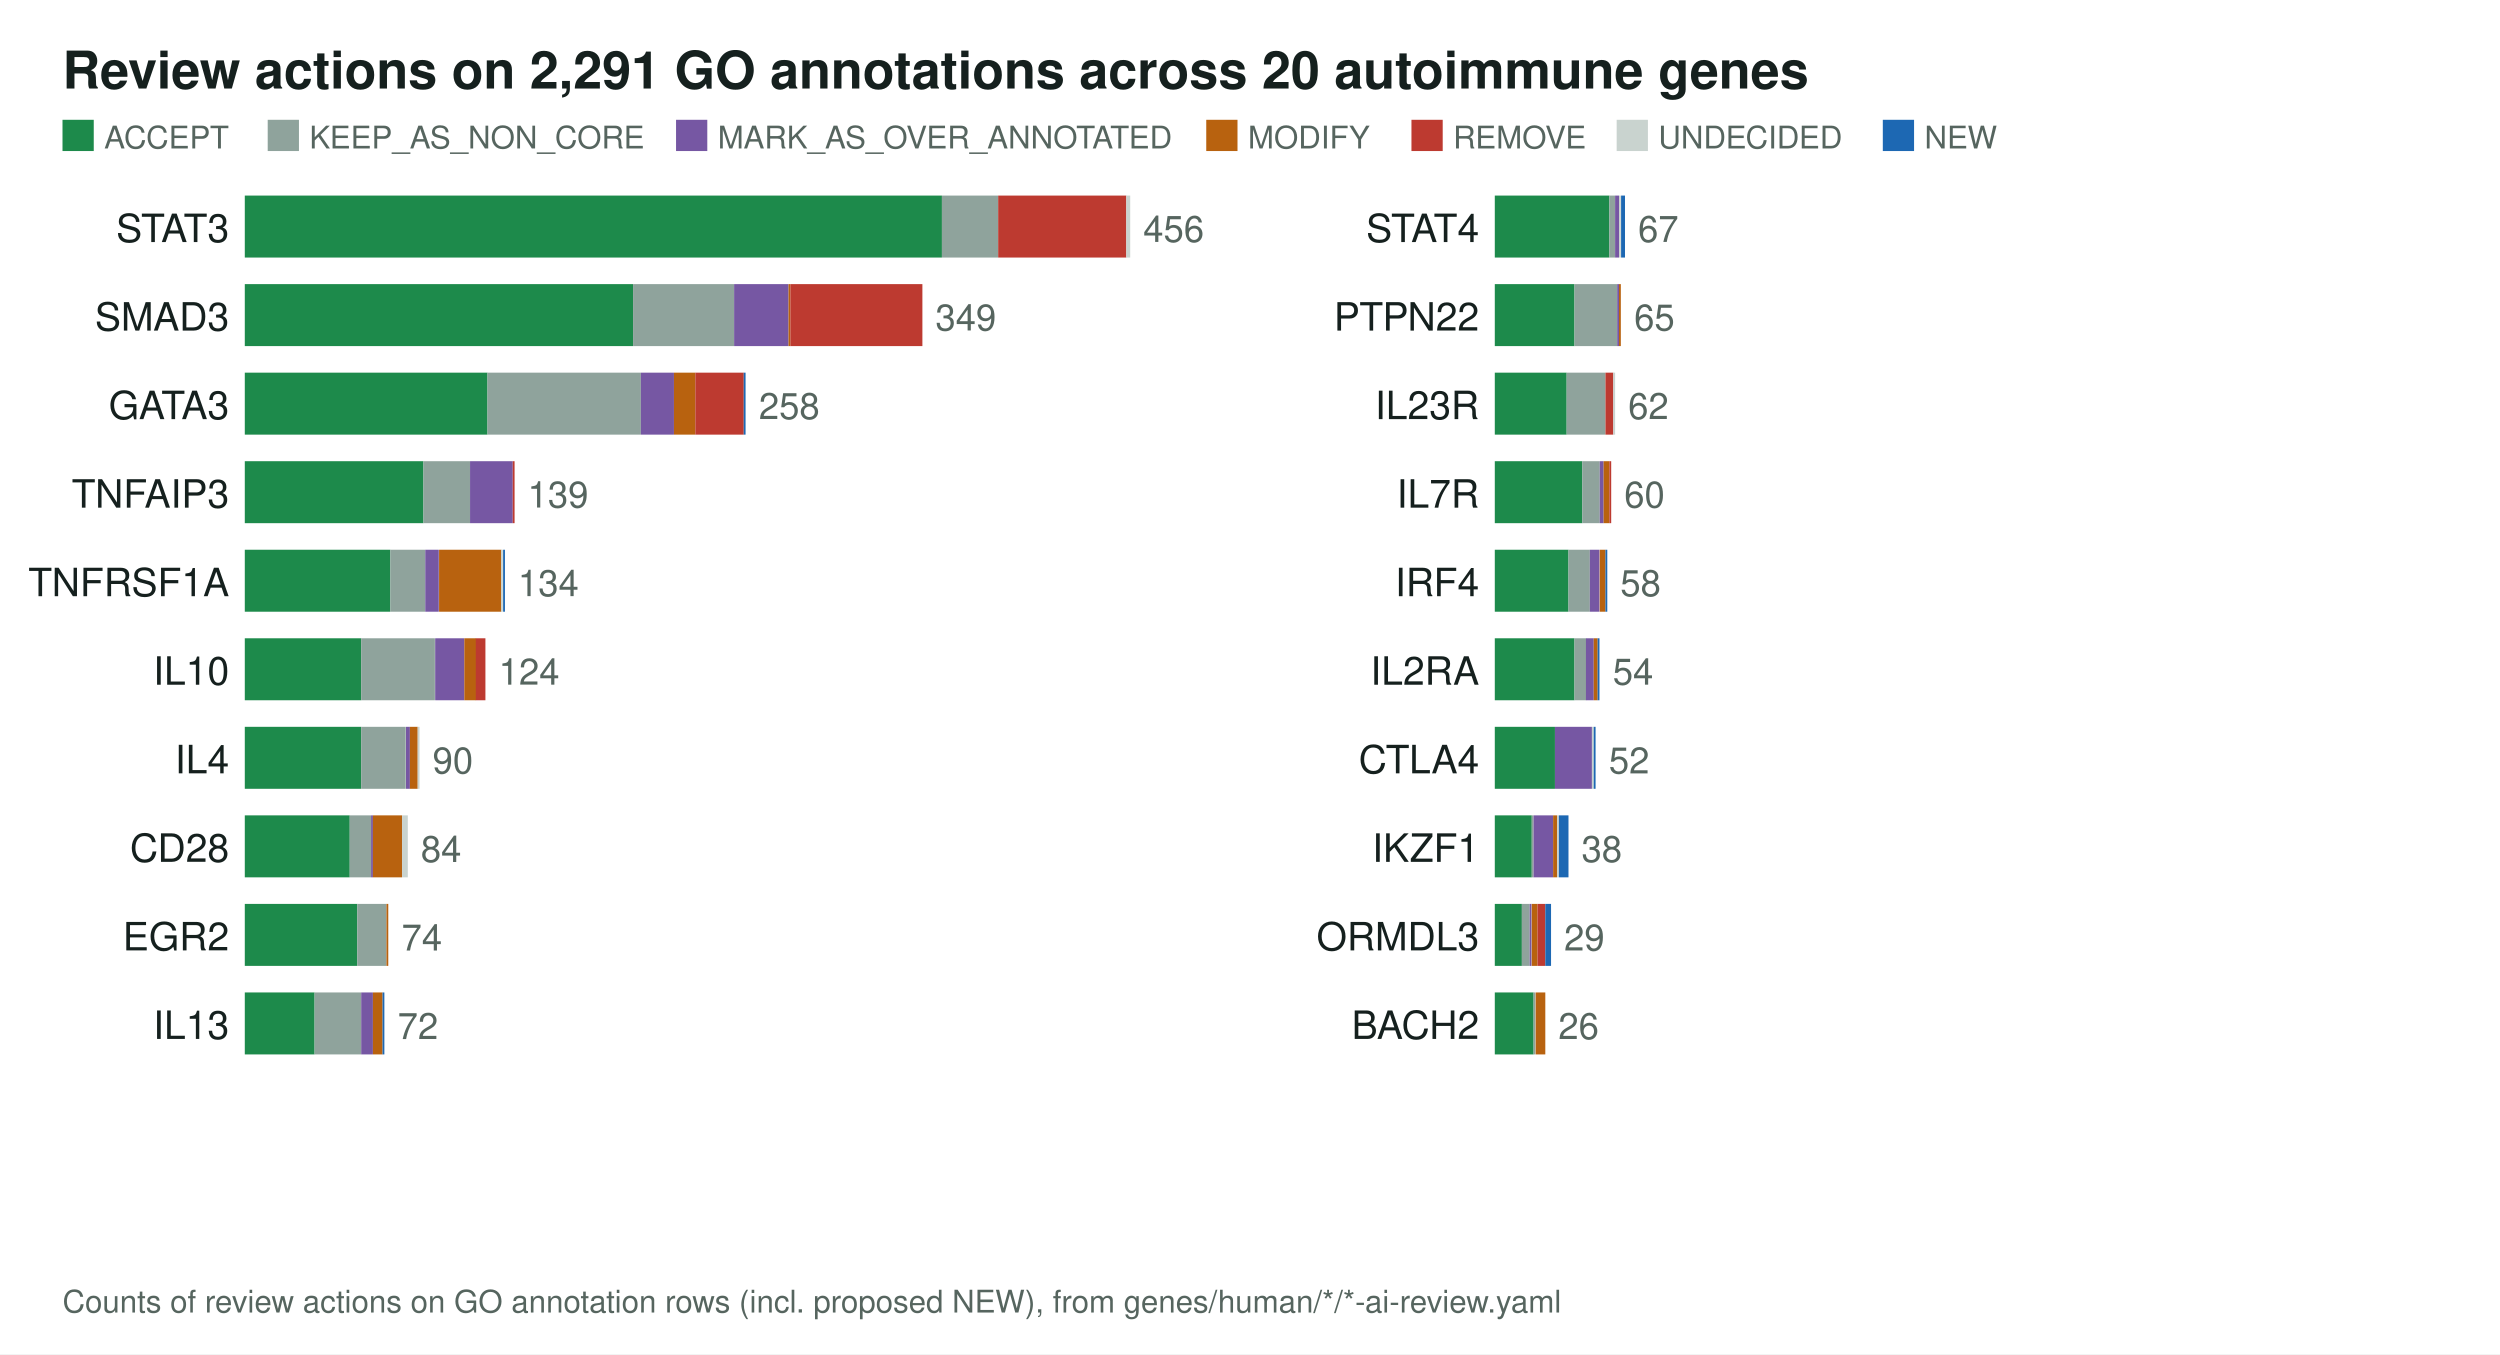
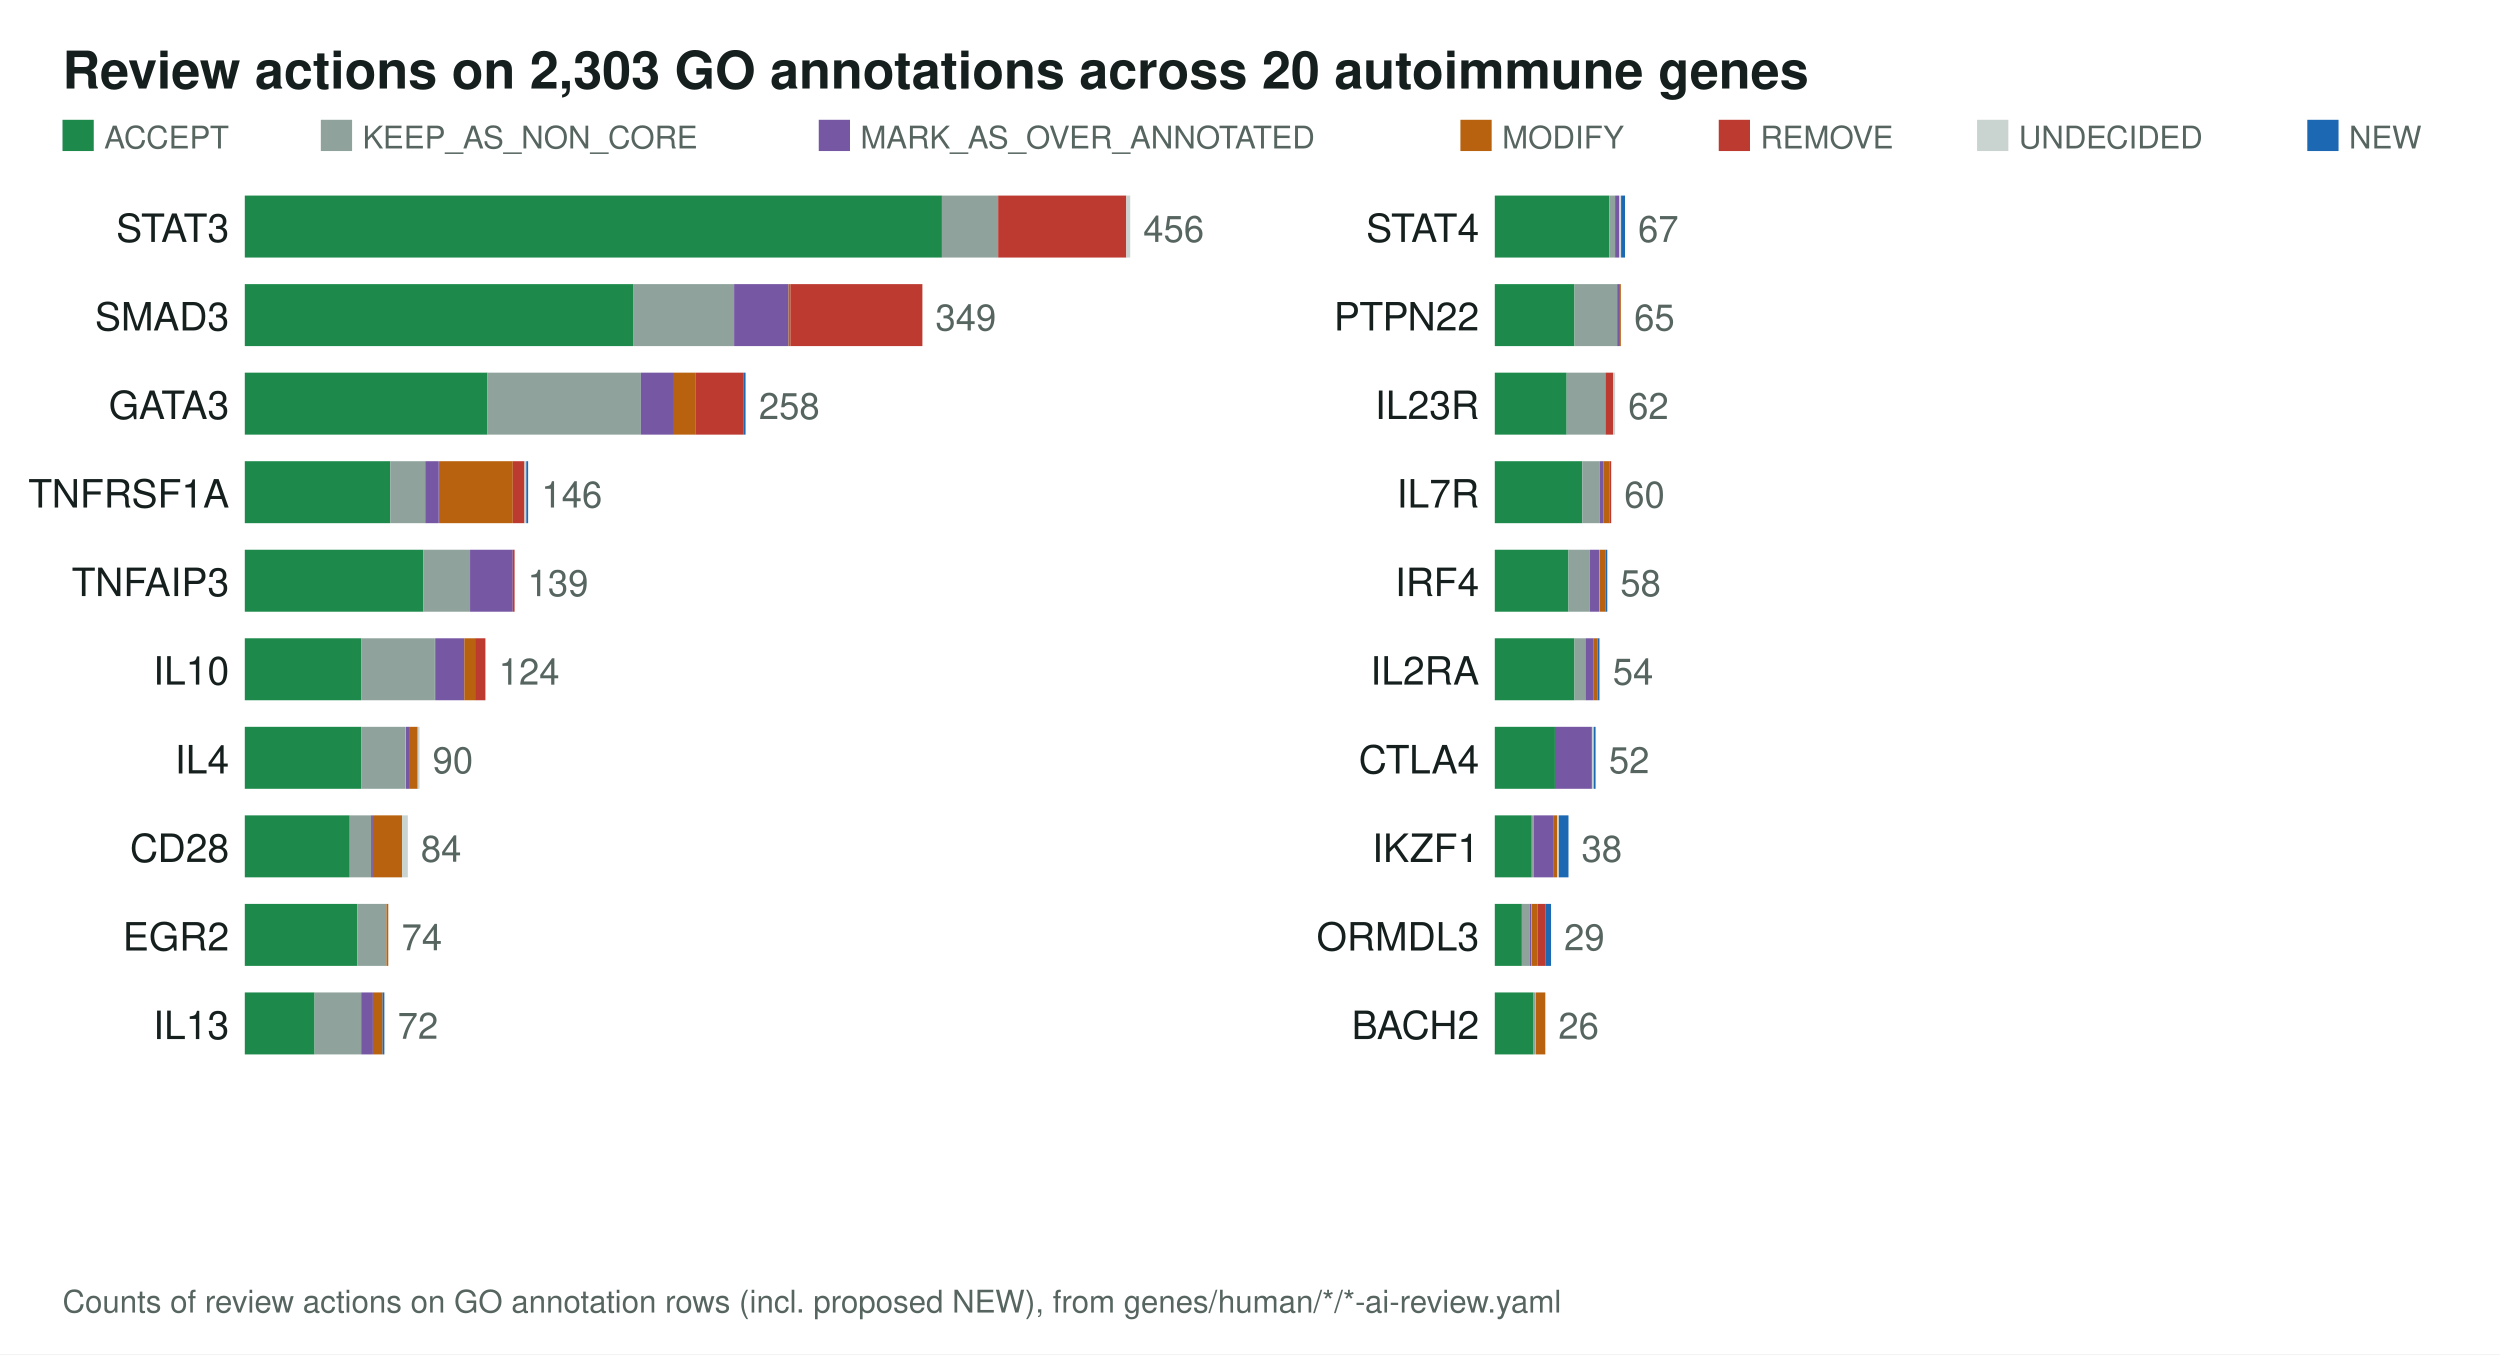
<svg xmlns="http://www.w3.org/2000/svg" viewBox="0 0 960 520" width="960" height="520" font-family="Helvetica, Arial, sans-serif">
  <rect width="960" height="520" fill="#ffffff" />
-   <text x="24" y="34" font-size="20" font-weight="bold" fill="#15201e">Review actions on 2,291 GO annotations across 20 autoimmune genes</text>
-   <rect x="24" y="46" width="12" height="12" fill="#1d8a4b" />
-   <text x="40" y="57" font-size="12" fill="#56655f">ACCEPT</text>
-   <rect x="102.8" y="46" width="12" height="12" fill="#8fa39c" />
-   <text x="118.8" y="57" font-size="12" fill="#56655f">KEEP_AS_NON_CORE</text>
-   <rect x="259.6" y="46" width="12" height="12" fill="#7657a3" />
-   <text x="275.6" y="57" font-size="12" fill="#56655f">MARK_AS_OVER_ANNOTATED</text>
-   <rect x="463.2" y="46" width="12" height="12" fill="#b8620f" />
-   <text x="479.2" y="57" font-size="12" fill="#56655f">MODIFY</text>
-   <rect x="542.0" y="46" width="12" height="12" fill="#bd3a30" />
-   <text x="558.0" y="57" font-size="12" fill="#56655f">REMOVE</text>
-   <rect x="620.8" y="46" width="12" height="12" fill="#c9d3cf" />
-   <text x="636.8" y="57" font-size="12" fill="#56655f">UNDECIDED</text>
-   <rect x="723.0" y="46" width="12" height="12" fill="#1d68b3" />
-   <text x="739.0" y="57" font-size="12" fill="#56655f">NEW</text>
-   <text x="88.0" y="92.95" font-size="15" text-anchor="end" fill="#15201e">STAT3</text>
+   <text x="24" y="34" font-size="20" font-weight="bold" fill="#15201e">Review actions on 2,303 GO annotations across 20 autoimmune genes</text>
+   <rect x="24.0" y="46" width="12" height="12" fill="#1d8a4b" />
+   <text x="40.0" y="57" font-size="12" fill="#56655f">ACCEPT</text>
+   <rect x="123.2" y="46" width="12" height="12" fill="#8fa39c" />
+   <text x="139.2" y="57" font-size="12" fill="#56655f">KEEP_AS_NON_CORE</text>
+   <rect x="314.4" y="46" width="12" height="12" fill="#7657a3" />
+   <text x="330.4" y="57" font-size="12" fill="#56655f">MARK_AS_OVER_ANNOTATED</text>
+   <rect x="560.8" y="46" width="12" height="12" fill="#b8620f" />
+   <text x="576.8" y="57" font-size="12" fill="#56655f">MODIFY</text>
+   <rect x="660.0" y="46" width="12" height="12" fill="#bd3a30" />
+   <text x="676.0" y="57" font-size="12" fill="#56655f">REMOVE</text>
+   <rect x="759.2" y="46" width="12" height="12" fill="#c9d3cf" />
+   <text x="775.2" y="57" font-size="12" fill="#56655f">UNDECIDED</text>
+   <rect x="886.0" y="46" width="12" height="12" fill="#1d68b3" />
+   <text x="902.0" y="57" font-size="12" fill="#56655f">NEW</text>
+   <text x="88.0" y="92.9" font-size="15" text-anchor="end" fill="#15201e">STAT3</text>
  <rect x="94.0" y="75.1" width="267.7" height="23.8" fill="#1d8a4b" />
  <rect x="361.7" y="75.1" width="21.6" height="23.8" fill="#8fa39c" />
  <rect x="383.3" y="75.1" width="49.2" height="23.8" fill="#bd3a30" />
  <rect x="432.5" y="75.1" width="1.5" height="23.8" fill="#c9d3cf" />
  <text x="439.0" y="92.9" font-size="14" fill="#56655f">456</text>
-   <text x="88.0" y="126.95" font-size="15" text-anchor="end" fill="#15201e">SMAD3</text>
+   <text x="88.0" y="126.9" font-size="15" text-anchor="end" fill="#15201e">SMAD3</text>
  <rect x="94.0" y="109.1" width="149.1" height="23.8" fill="#1d8a4b" />
  <rect x="243.1" y="109.1" width="38.8" height="23.8" fill="#8fa39c" />
  <rect x="281.9" y="109.1" width="20.9" height="23.8" fill="#7657a3" />
  <rect x="302.8" y="109.1" width="0.7" height="23.8" fill="#b8620f" />
  <rect x="303.5" y="109.1" width="50.7" height="23.8" fill="#bd3a30" />
  <text x="359.2" y="126.9" font-size="14" fill="#56655f">349</text>
-   <text x="88.0" y="160.95" font-size="15" text-anchor="end" fill="#15201e">GATA3</text>
+   <text x="88.0" y="160.9" font-size="15" text-anchor="end" fill="#15201e">GATA3</text>
  <rect x="94.0" y="143.1" width="93.2" height="23.8" fill="#1d8a4b" />
  <rect x="187.2" y="143.1" width="58.9" height="23.8" fill="#8fa39c" />
  <rect x="246.1" y="143.1" width="12.7" height="23.8" fill="#7657a3" />
  <rect x="258.8" y="143.1" width="8.2" height="23.8" fill="#b8620f" />
  <rect x="267.0" y="143.1" width="18.6" height="23.8" fill="#bd3a30" />
  <rect x="285.6" y="143.1" width="0.7" height="23.8" fill="#1d68b3" />
  <text x="291.4" y="160.9" font-size="14" fill="#56655f">258</text>
-   <text x="88.0" y="194.95" font-size="15" text-anchor="end" fill="#15201e">TNFAIP3</text>
-   <rect x="94.0" y="177.1" width="68.6" height="23.8" fill="#1d8a4b" />
-   <rect x="162.6" y="177.1" width="17.9" height="23.8" fill="#8fa39c" />
-   <rect x="180.5" y="177.1" width="16.4" height="23.8" fill="#7657a3" />
-   <rect x="196.9" y="177.1" width="0.7" height="23.8" fill="#bd3a30" />
-   <text x="202.6" y="194.9" font-size="14" fill="#56655f">139</text>
-   <text x="88.0" y="228.95" font-size="15" text-anchor="end" fill="#15201e">TNFRSF1A</text>
-   <rect x="94.0" y="211.1" width="55.9" height="23.8" fill="#1d8a4b" />
-   <rect x="149.9" y="211.1" width="13.4" height="23.8" fill="#8fa39c" />
-   <rect x="163.3" y="211.1" width="5.2" height="23.8" fill="#7657a3" />
-   <rect x="168.6" y="211.1" width="23.9" height="23.8" fill="#b8620f" />
-   <rect x="192.4" y="211.1" width="0.7" height="23.8" fill="#c9d3cf" />
-   <rect x="193.2" y="211.1" width="0.7" height="23.8" fill="#1d68b3" />
-   <text x="198.9" y="228.9" font-size="14" fill="#56655f">134</text>
-   <text x="88.0" y="262.95" font-size="15" text-anchor="end" fill="#15201e">IL10</text>
+   <text x="88.0" y="194.9" font-size="15" text-anchor="end" fill="#15201e">TNFRSF1A</text>
+   <rect x="94.0" y="177.1" width="55.9" height="23.8" fill="#1d8a4b" />
+   <rect x="149.9" y="177.1" width="13.4" height="23.8" fill="#8fa39c" />
+   <rect x="163.3" y="177.1" width="5.2" height="23.8" fill="#7657a3" />
+   <rect x="168.6" y="177.1" width="28.3" height="23.8" fill="#b8620f" />
+   <rect x="196.9" y="177.1" width="4.5" height="23.8" fill="#bd3a30" />
+   <rect x="201.4" y="177.1" width="0.7" height="23.8" fill="#c9d3cf" />
+   <rect x="202.1" y="177.1" width="0.7" height="23.8" fill="#1d68b3" />
+   <text x="207.9" y="194.9" font-size="14" fill="#56655f">146</text>
+   <text x="88.0" y="228.9" font-size="15" text-anchor="end" fill="#15201e">TNFAIP3</text>
+   <rect x="94.0" y="211.1" width="68.6" height="23.8" fill="#1d8a4b" />
+   <rect x="162.6" y="211.1" width="17.9" height="23.8" fill="#8fa39c" />
+   <rect x="180.5" y="211.1" width="16.4" height="23.8" fill="#7657a3" />
+   <rect x="196.9" y="211.1" width="0.7" height="23.8" fill="#bd3a30" />
+   <text x="202.6" y="228.9" font-size="14" fill="#56655f">139</text>
+   <text x="88.0" y="262.9" font-size="15" text-anchor="end" fill="#15201e">IL10</text>
  <rect x="94.0" y="245.1" width="44.7" height="23.8" fill="#1d8a4b" />
  <rect x="138.7" y="245.1" width="28.3" height="23.8" fill="#8fa39c" />
  <rect x="167.1" y="245.1" width="11.2" height="23.8" fill="#7657a3" />
  <rect x="178.3" y="245.1" width="4.5" height="23.8" fill="#b8620f" />
  <rect x="182.7" y="245.1" width="3.7" height="23.8" fill="#bd3a30" />
  <text x="191.5" y="262.9" font-size="14" fill="#56655f">124</text>
-   <text x="88.0" y="296.95" font-size="15" text-anchor="end" fill="#15201e">IL4</text>
+   <text x="88.0" y="297.0" font-size="15" text-anchor="end" fill="#15201e">IL4</text>
  <rect x="94.0" y="279.1" width="44.7" height="23.8" fill="#1d8a4b" />
  <rect x="138.7" y="279.1" width="17.1" height="23.8" fill="#8fa39c" />
  <rect x="155.9" y="279.1" width="1.5" height="23.8" fill="#7657a3" />
  <rect x="157.4" y="279.1" width="3.0" height="23.8" fill="#b8620f" />
  <rect x="160.4" y="279.1" width="0.7" height="23.8" fill="#c9d3cf" />
-   <text x="166.1" y="297.0" font-size="14" fill="#56655f">90</text>
-   <text x="88.0" y="330.95" font-size="15" text-anchor="end" fill="#15201e">CD28</text>
+   <text x="166.1" y="296.9" font-size="14" fill="#56655f">90</text>
+   <text x="88.0" y="331.0" font-size="15" text-anchor="end" fill="#15201e">CD28</text>
  <rect x="94.0" y="313.1" width="40.3" height="23.8" fill="#1d8a4b" />
  <rect x="134.3" y="313.1" width="8.2" height="23.8" fill="#8fa39c" />
  <rect x="142.5" y="313.1" width="0.7" height="23.8" fill="#7657a3" />
  <rect x="143.2" y="313.1" width="11.2" height="23.8" fill="#b8620f" />
  <rect x="154.4" y="313.1" width="2.2" height="23.8" fill="#c9d3cf" />
-   <text x="161.6" y="331.0" font-size="14" fill="#56655f">84</text>
-   <text x="88.0" y="364.95" font-size="15" text-anchor="end" fill="#15201e">EGR2</text>
+   <text x="161.6" y="330.9" font-size="14" fill="#56655f">84</text>
+   <text x="88.0" y="365.0" font-size="15" text-anchor="end" fill="#15201e">EGR2</text>
  <rect x="94.0" y="347.1" width="43.2" height="23.8" fill="#1d8a4b" />
  <rect x="137.2" y="347.1" width="11.2" height="23.8" fill="#8fa39c" />
  <rect x="148.4" y="347.1" width="0.7" height="23.8" fill="#b8620f" />
-   <text x="154.2" y="365.0" font-size="14" fill="#56655f">74</text>
-   <text x="88.0" y="398.95" font-size="15" text-anchor="end" fill="#15201e">IL13</text>
+   <text x="154.2" y="364.9" font-size="14" fill="#56655f">74</text>
+   <text x="88.0" y="399.0" font-size="15" text-anchor="end" fill="#15201e">IL13</text>
  <rect x="94.0" y="381.1" width="26.8" height="23.8" fill="#1d8a4b" />
  <rect x="120.8" y="381.1" width="17.9" height="23.8" fill="#8fa39c" />
  <rect x="138.7" y="381.1" width="4.5" height="23.8" fill="#7657a3" />
  <rect x="143.2" y="381.1" width="3.7" height="23.8" fill="#b8620f" />
  <rect x="146.9" y="381.1" width="0.7" height="23.8" fill="#1d68b3" />
-   <text x="152.7" y="399.0" font-size="14" fill="#56655f">72</text>
-   <text x="568.0" y="92.95" font-size="15" text-anchor="end" fill="#15201e">STAT4</text>
+   <text x="152.7" y="398.9" font-size="14" fill="#56655f">72</text>
+   <text x="568.0" y="92.9" font-size="15" text-anchor="end" fill="#15201e">STAT4</text>
  <rect x="574.0" y="75.1" width="44.0" height="23.8" fill="#1d8a4b" />
  <rect x="618.0" y="75.1" width="2.2" height="23.8" fill="#8fa39c" />
  <rect x="620.2" y="75.1" width="1.5" height="23.8" fill="#7657a3" />
  <rect x="621.7" y="75.1" width="0.7" height="23.8" fill="#c9d3cf" />
  <rect x="622.5" y="75.1" width="1.5" height="23.8" fill="#1d68b3" />
  <text x="629.0" y="92.9" font-size="14" fill="#56655f">67</text>
-   <text x="568.0" y="126.95" font-size="15" text-anchor="end" fill="#15201e">PTPN22</text>
+   <text x="568.0" y="126.9" font-size="15" text-anchor="end" fill="#15201e">PTPN22</text>
  <rect x="574.0" y="109.1" width="30.6" height="23.8" fill="#1d8a4b" />
  <rect x="604.6" y="109.1" width="16.4" height="23.8" fill="#8fa39c" />
  <rect x="621.0" y="109.1" width="0.7" height="23.8" fill="#7657a3" />
  <rect x="621.7" y="109.1" width="0.7" height="23.8" fill="#b8620f" />
  <text x="627.5" y="126.9" font-size="14" fill="#56655f">65</text>
-   <text x="568.0" y="160.95" font-size="15" text-anchor="end" fill="#15201e">IL23R</text>
+   <text x="568.0" y="160.9" font-size="15" text-anchor="end" fill="#15201e">IL23R</text>
  <rect x="574.0" y="143.1" width="27.6" height="23.8" fill="#1d8a4b" />
  <rect x="601.6" y="143.1" width="14.9" height="23.8" fill="#8fa39c" />
  <rect x="616.5" y="143.1" width="3.0" height="23.8" fill="#bd3a30" />
  <rect x="619.5" y="143.1" width="0.7" height="23.8" fill="#c9d3cf" />
  <text x="625.2" y="160.9" font-size="14" fill="#56655f">62</text>
-   <text x="568.0" y="194.95" font-size="15" text-anchor="end" fill="#15201e">IL7R</text>
+   <text x="568.0" y="194.9" font-size="15" text-anchor="end" fill="#15201e">IL7R</text>
  <rect x="574.0" y="177.1" width="33.6" height="23.8" fill="#1d8a4b" />
  <rect x="607.6" y="177.1" width="6.7" height="23.8" fill="#8fa39c" />
  <rect x="614.3" y="177.1" width="1.5" height="23.8" fill="#7657a3" />
  <rect x="615.8" y="177.1" width="2.2" height="23.8" fill="#b8620f" />
  <rect x="618.0" y="177.1" width="0.7" height="23.8" fill="#bd3a30" />
  <text x="623.7" y="194.9" font-size="14" fill="#56655f">60</text>
-   <text x="568.0" y="228.95" font-size="15" text-anchor="end" fill="#15201e">IRF4</text>
+   <text x="568.0" y="228.9" font-size="15" text-anchor="end" fill="#15201e">IRF4</text>
  <rect x="574.0" y="211.1" width="28.3" height="23.8" fill="#1d8a4b" />
  <rect x="602.3" y="211.1" width="8.2" height="23.8" fill="#8fa39c" />
  <rect x="610.5" y="211.1" width="3.7" height="23.8" fill="#7657a3" />
  <rect x="614.3" y="211.1" width="2.2" height="23.8" fill="#b8620f" />
  <rect x="616.5" y="211.1" width="0.7" height="23.8" fill="#1d68b3" />
  <text x="622.2" y="228.9" font-size="14" fill="#56655f">58</text>
-   <text x="568.0" y="262.95" font-size="15" text-anchor="end" fill="#15201e">IL2RA</text>
+   <text x="568.0" y="262.9" font-size="15" text-anchor="end" fill="#15201e">IL2RA</text>
  <rect x="574.0" y="245.1" width="30.6" height="23.8" fill="#1d8a4b" />
  <rect x="604.6" y="245.1" width="4.5" height="23.8" fill="#8fa39c" />
  <rect x="609.0" y="245.1" width="3.0" height="23.8" fill="#7657a3" />
  <rect x="612.0" y="245.1" width="1.5" height="23.8" fill="#b8620f" />
  <rect x="613.5" y="245.1" width="0.7" height="23.8" fill="#1d68b3" />
  <text x="619.3" y="262.9" font-size="14" fill="#56655f">54</text>
-   <text x="568.0" y="296.95" font-size="15" text-anchor="end" fill="#15201e">CTLA4</text>
+   <text x="568.0" y="297.0" font-size="15" text-anchor="end" fill="#15201e">CTLA4</text>
  <rect x="574.0" y="279.1" width="23.1" height="23.8" fill="#1d8a4b" />
  <rect x="597.1" y="279.1" width="14.2" height="23.8" fill="#7657a3" />
  <rect x="611.3" y="279.1" width="0.7" height="23.8" fill="#c9d3cf" />
  <rect x="612.0" y="279.1" width="0.7" height="23.8" fill="#1d68b3" />
-   <text x="617.8" y="297.0" font-size="14" fill="#56655f">52</text>
-   <text x="568.0" y="330.95" font-size="15" text-anchor="end" fill="#15201e">IKZF1</text>
+   <text x="617.8" y="296.9" font-size="14" fill="#56655f">52</text>
+   <text x="568.0" y="331.0" font-size="15" text-anchor="end" fill="#15201e">IKZF1</text>
  <rect x="574.0" y="313.1" width="14.2" height="23.8" fill="#1d8a4b" />
  <rect x="588.2" y="313.1" width="0.7" height="23.8" fill="#8fa39c" />
  <rect x="588.9" y="313.1" width="7.5" height="23.8" fill="#7657a3" />
  <rect x="596.4" y="313.1" width="1.5" height="23.8" fill="#b8620f" />
  <rect x="597.9" y="313.1" width="0.7" height="23.8" fill="#c9d3cf" />
  <rect x="598.6" y="313.1" width="3.7" height="23.8" fill="#1d68b3" />
-   <text x="607.3" y="331.0" font-size="14" fill="#56655f">38</text>
-   <text x="568.0" y="364.95" font-size="15" text-anchor="end" fill="#15201e">ORMDL3</text>
+   <text x="607.3" y="330.9" font-size="14" fill="#56655f">38</text>
+   <text x="568.0" y="365.0" font-size="15" text-anchor="end" fill="#15201e">ORMDL3</text>
  <rect x="574.0" y="347.1" width="10.4" height="23.8" fill="#1d8a4b" />
  <rect x="584.4" y="347.1" width="3.0" height="23.8" fill="#8fa39c" />
  <rect x="587.4" y="347.1" width="0.7" height="23.8" fill="#7657a3" />
  <rect x="588.2" y="347.1" width="2.2" height="23.8" fill="#b8620f" />
  <rect x="590.4" y="347.1" width="3.0" height="23.8" fill="#bd3a30" />
  <rect x="593.4" y="347.1" width="2.2" height="23.8" fill="#1d68b3" />
-   <text x="600.6" y="365.0" font-size="14" fill="#56655f">29</text>
-   <text x="568.0" y="398.95" font-size="15" text-anchor="end" fill="#15201e">BACH2</text>
+   <text x="600.6" y="364.9" font-size="14" fill="#56655f">29</text>
+   <text x="568.0" y="399.0" font-size="15" text-anchor="end" fill="#15201e">BACH2</text>
  <rect x="574.0" y="381.1" width="14.9" height="23.8" fill="#1d8a4b" />
  <rect x="588.9" y="381.1" width="0.7" height="23.8" fill="#8fa39c" />
  <rect x="589.7" y="381.1" width="3.7" height="23.8" fill="#b8620f" />
-   <text x="598.4" y="399.0" font-size="14" fill="#56655f">26</text>
+   <text x="598.4" y="398.9" font-size="14" fill="#56655f">26</text>
  <text x="24" y="504" font-size="12" fill="#56655f">Counts of review actions on GO annotation rows (incl. proposed NEW), from genes/human/*/*-ai-review.yaml</text>
</svg>
